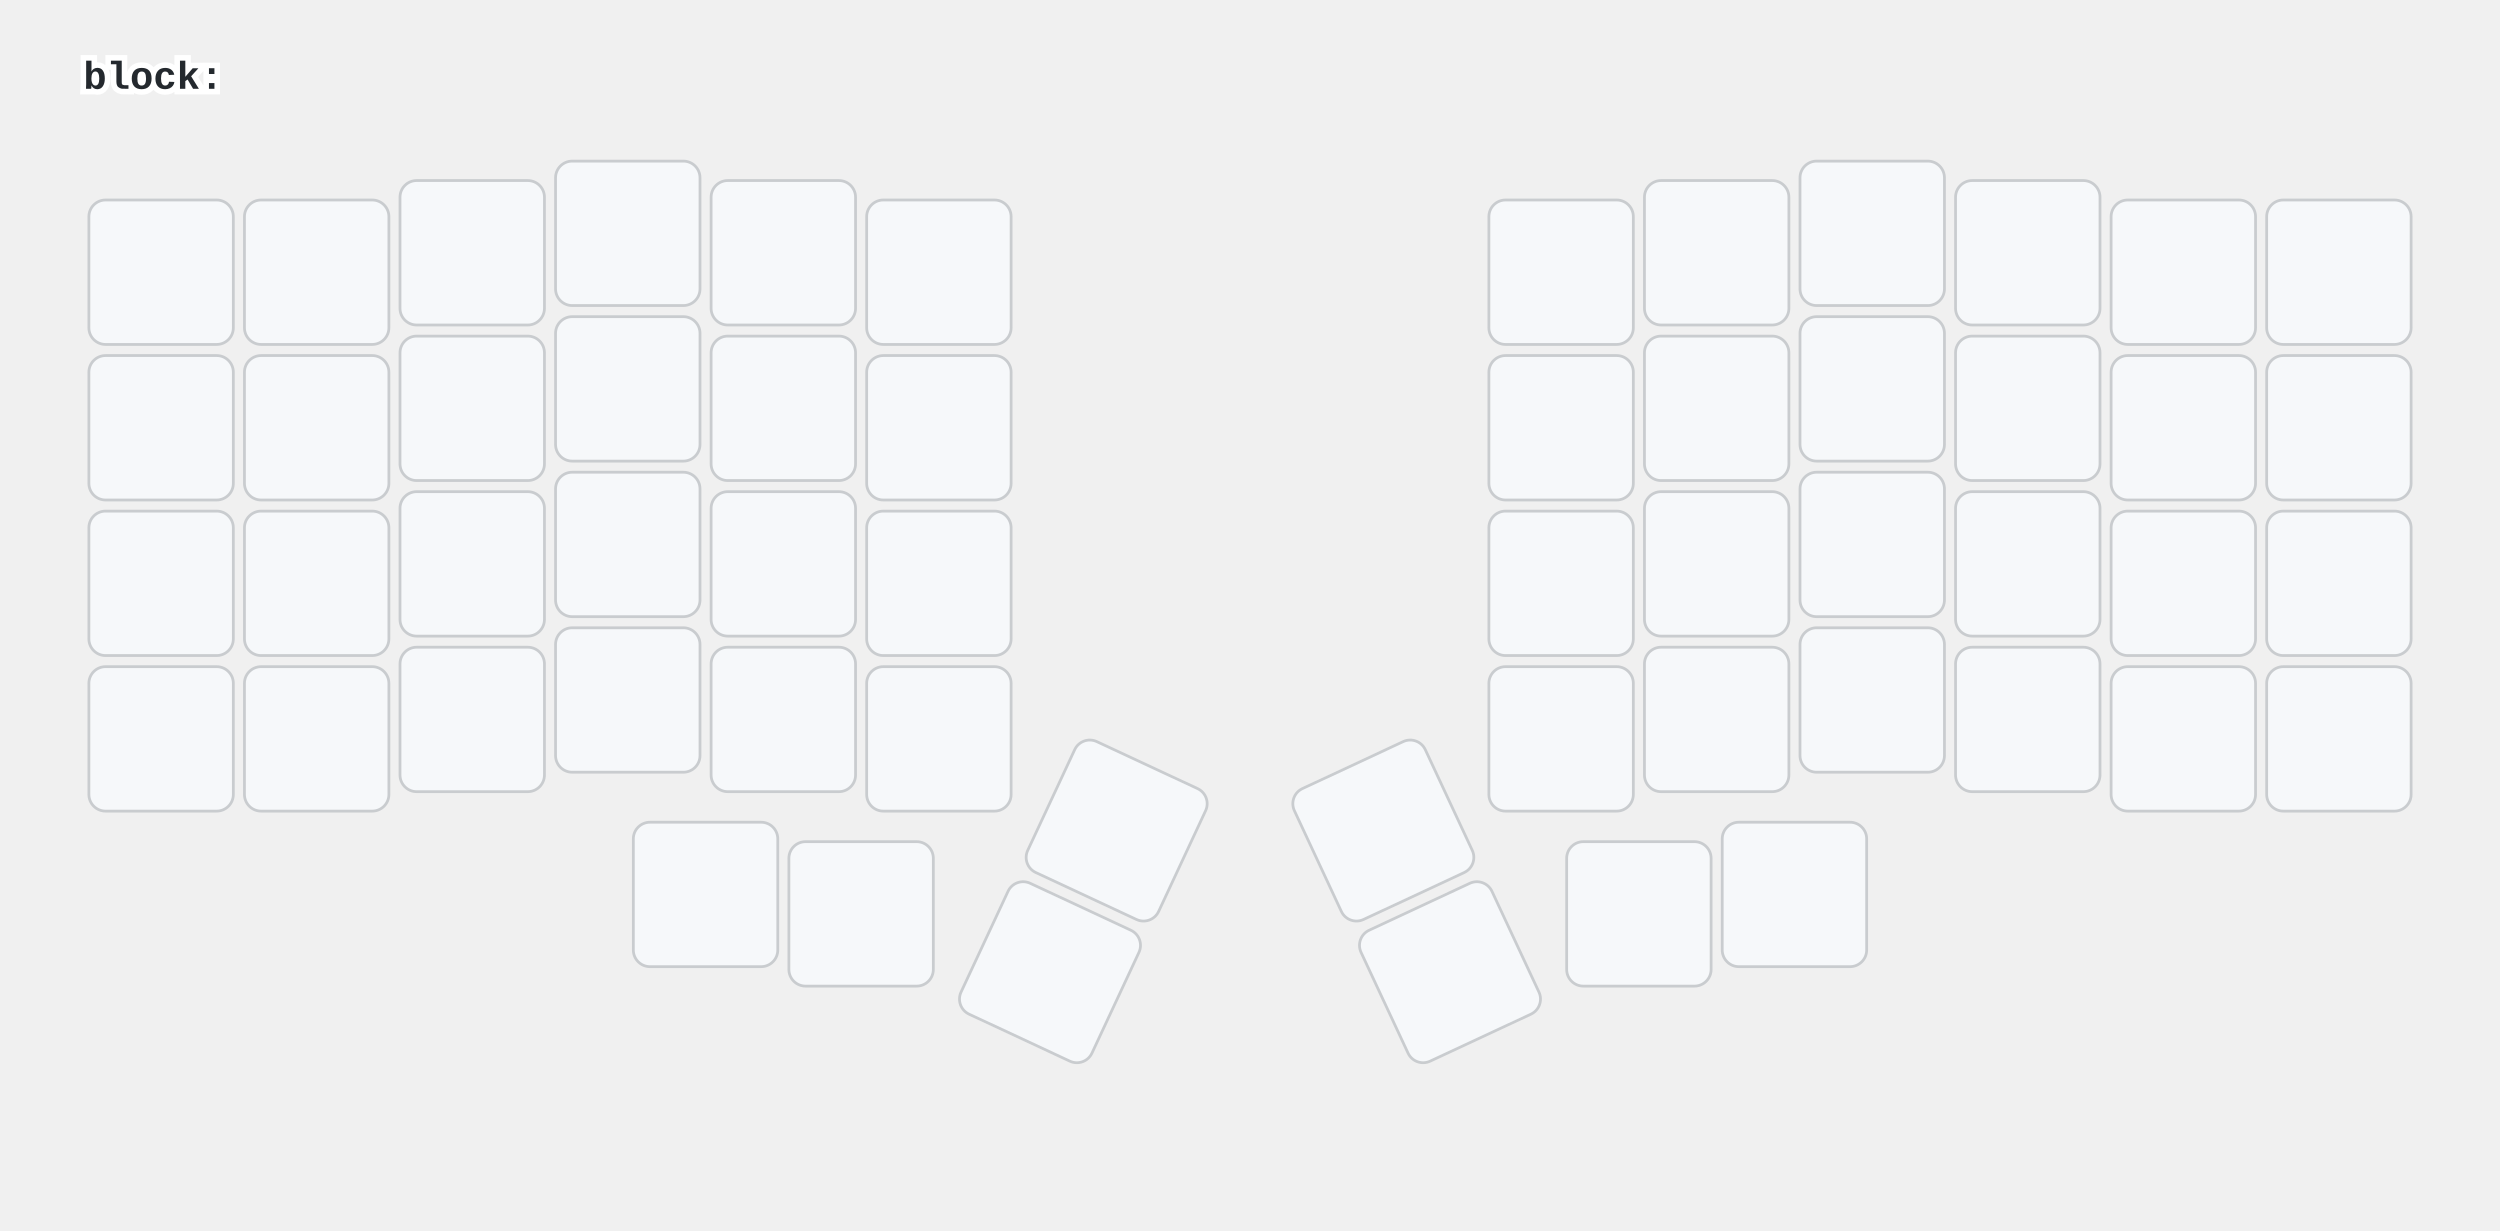
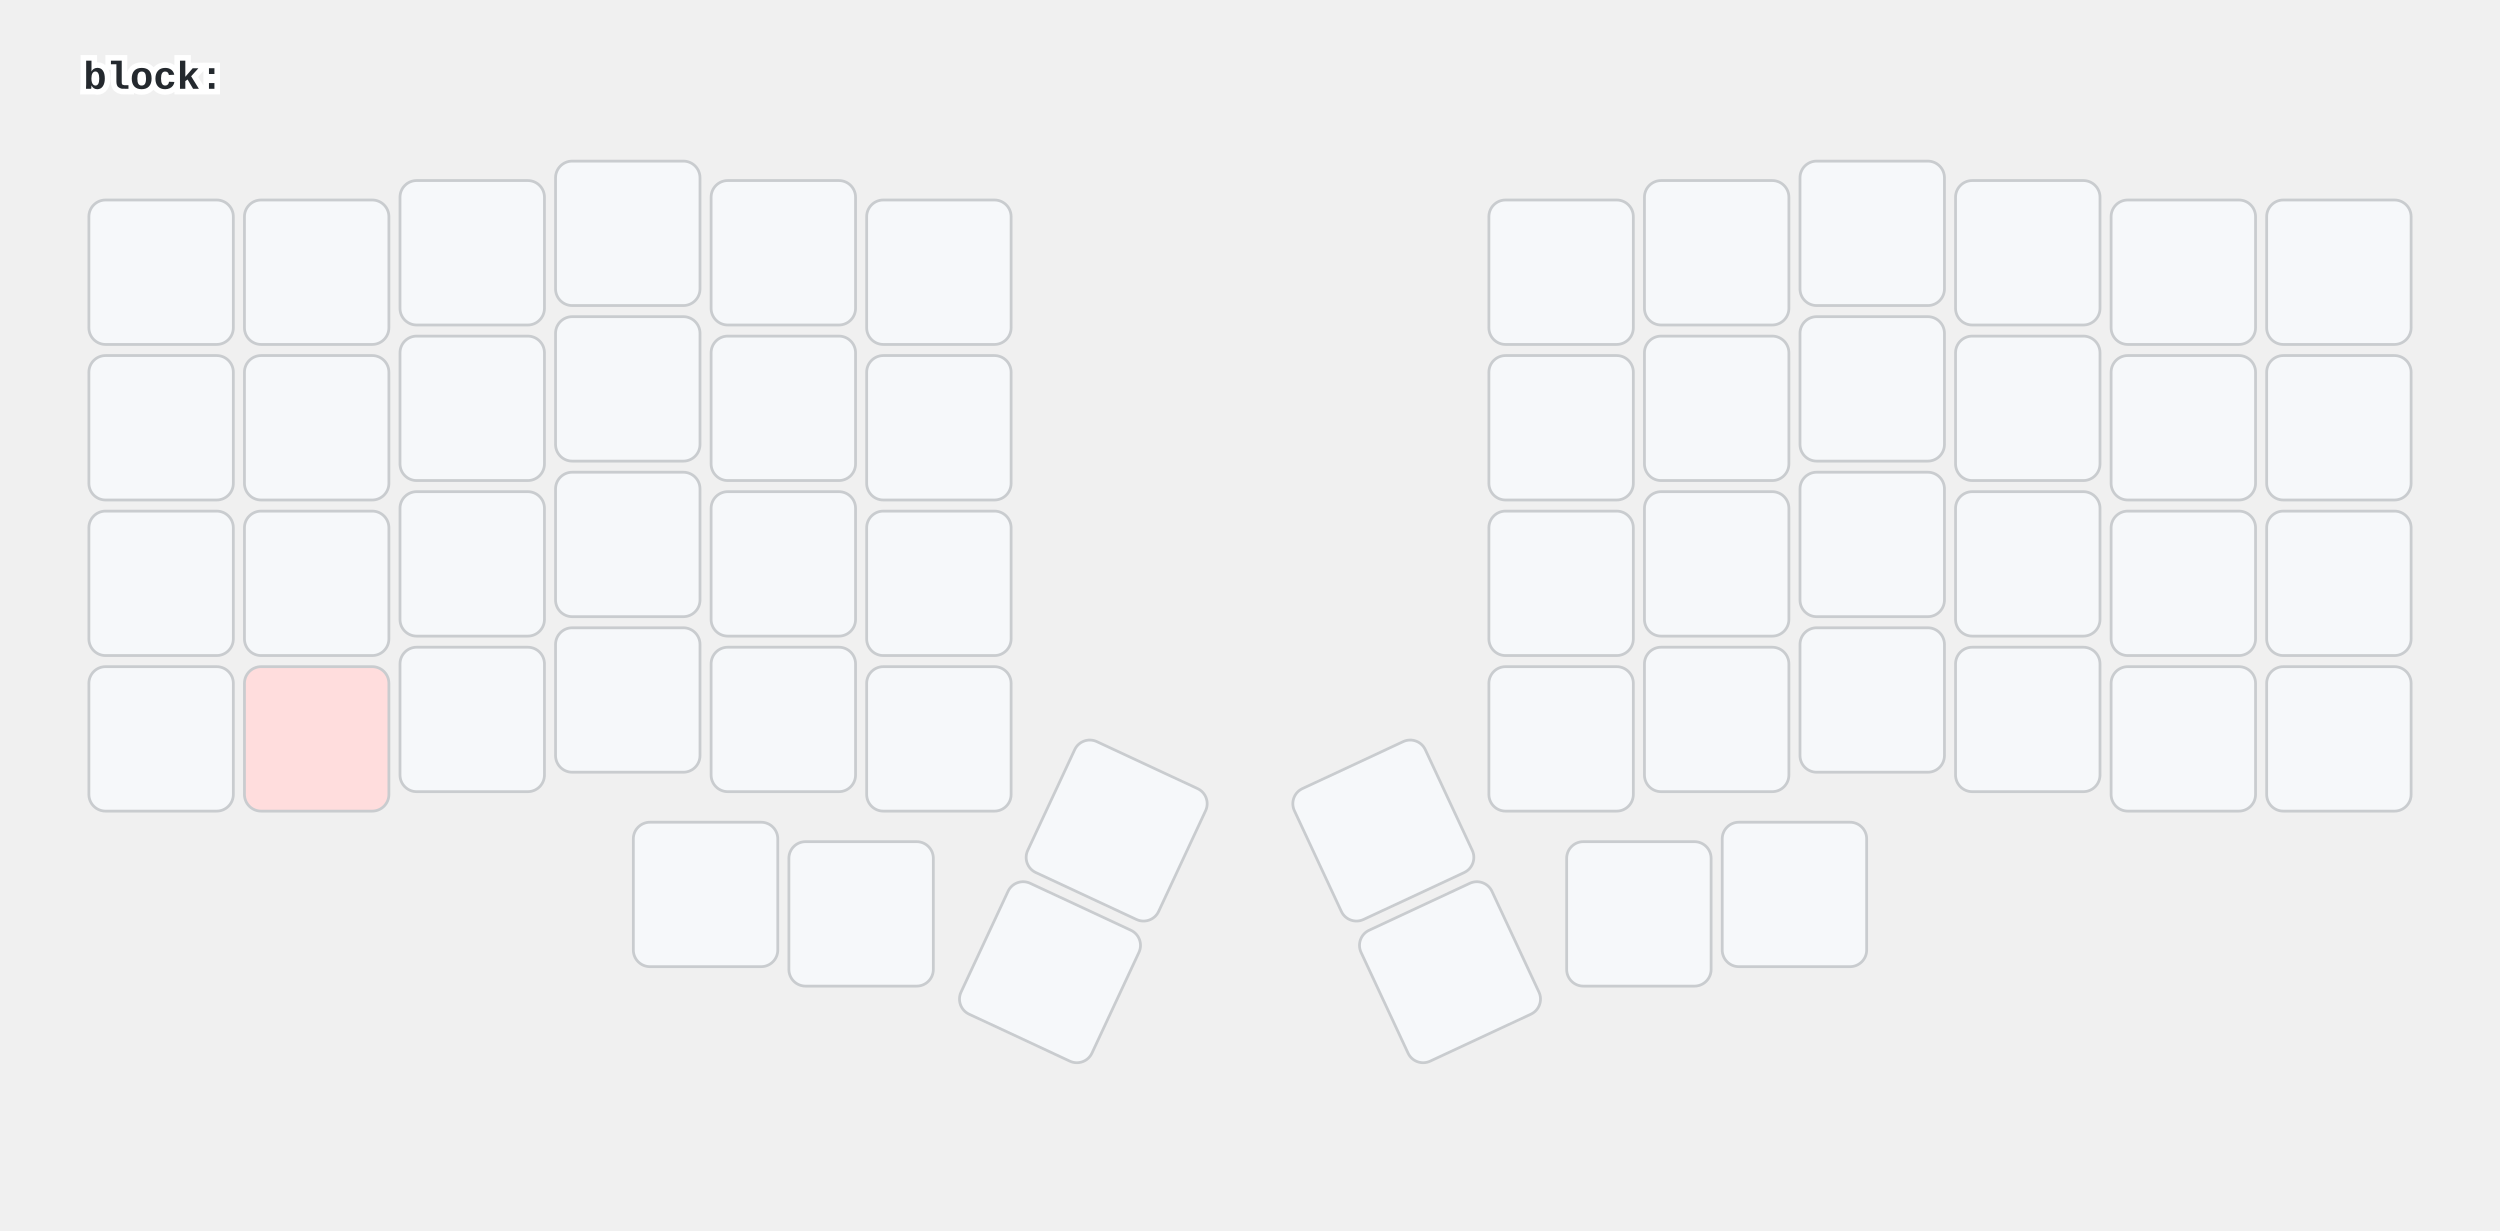
<svg xmlns="http://www.w3.org/2000/svg" width="900" height="443" viewBox="0 0 900 443" class="keymap">
  <style>/* inherit to force styles through use tags */
svg path {
    fill: inherit;
}

/* font and background color specifications */
svg.keymap {
    font-family: SFMono-Regular,Consolas,Liberation Mono,Menlo,monospace;
    font-size: 14px;
    font-kerning: normal;
    text-rendering: optimizeLegibility;
    fill: #24292e;
}

/* default key styling */
rect.key {
    fill: #f6f8fa;
}

rect.key, rect.combo {
    stroke: #c9cccf;
    stroke-width: 1;
}

/* default key side styling, only used is draw_key_sides is set */
rect.side {
    filter: brightness(90%);
}

/* color accent for combo boxes */
rect.combo, rect.combo-separate {
    fill: #cdf;
}

/* color accent for held keys */
rect.held, rect.combo.held {
    fill: #fdd;
}

/* color accent for ghost (optional) keys */
rect.ghost, rect.combo.ghost {
    stroke-dasharray: 4, 4;
    stroke-width: 2;
}

text {
    text-anchor: middle;
    dominant-baseline: middle;
}

/* styling for layer labels */
text.label {
    font-weight: bold;
    text-anchor: start;
    stroke: white;
    stroke-width: 4;
    paint-order: stroke;
}

/* styling for optional footer */
text.footer {
    text-anchor: end;
    dominant-baseline: auto;
    stroke: white;
    stroke-width: 4;
    paint-order: stroke;
}

/* styling for combo tap, and key non-tap label text */
text.combo, text.hold, text.shifted, text.left, text.right, text.tl, text.tr, text.bl, text.br {
    font-size: 11px;
}

text.hold, text.bl, text.br {
    text-anchor: middle;
    dominant-baseline: auto;
}

text.shifted, text.tl, text.tr {
    text-anchor: middle;
    dominant-baseline: hanging;
}

text.left, text.tl, text.bl {
    text-anchor: start;
}

text.right, text.tr, text.br {
    text-anchor: end;
}

text.layer-activator {
    text-decoration: underline;
}

/* styling for hold/shifted label text in combo box */
text.combo.hold, text.combo.shifted, text.combo.left, text.combo.right {
    font-size: 8px;
}

/* lighter symbol for transparent keys */
text.trans {
    fill: #7b7e81;
}

/* styling for combo dendrons */
path.combo {
    stroke-width: 1;
    stroke: gray;
    fill: none;
}

/* Start Tabler Icons Cleanup */
/* cannot use height/width with glyphs */
.icon-tabler &gt; path {
    fill: inherit;
    stroke: inherit;
    stroke-width: 2;
}
/* hide tabler's default box */
.icon-tabler &gt; path[stroke="none"][fill="none"] {
    visibility: hidden;
}
/* End Tabler Icons Cleanup */
</style>
  <g transform="translate(30, 0)" class="layer-block">
    <text x="0" y="28" class="label" id="block">block:</text>
    <g transform="translate(0, 56)">
      <g transform="translate(28, 42)" class="key keypos-0">
        <rect rx="6" ry="6" x="-26" y="-26" width="52" height="52" class="key" />
      </g>
      <g transform="translate(84, 42)" class="key keypos-1">
        <rect rx="6" ry="6" x="-26" y="-26" width="52" height="52" class="key" />
      </g>
      <g transform="translate(140, 35)" class="key keypos-2">
        <rect rx="6" ry="6" x="-26" y="-26" width="52" height="52" class="key" />
      </g>
      <g transform="translate(196, 28)" class="key keypos-3">
        <rect rx="6" ry="6" x="-26" y="-26" width="52" height="52" class="key" />
      </g>
      <g transform="translate(252, 35)" class="key keypos-4">
        <rect rx="6" ry="6" x="-26" y="-26" width="52" height="52" class="key" />
      </g>
      <g transform="translate(308, 42)" class="key keypos-5">
        <rect rx="6" ry="6" x="-26" y="-26" width="52" height="52" class="key" />
      </g>
      <g transform="translate(532, 42)" class="key keypos-6">
        <rect rx="6" ry="6" x="-26" y="-26" width="52" height="52" class="key" />
      </g>
      <g transform="translate(588, 35)" class="key keypos-7">
        <rect rx="6" ry="6" x="-26" y="-26" width="52" height="52" class="key" />
      </g>
      <g transform="translate(644, 28)" class="key keypos-8">
        <rect rx="6" ry="6" x="-26" y="-26" width="52" height="52" class="key" />
      </g>
      <g transform="translate(700, 35)" class="key keypos-9">
        <rect rx="6" ry="6" x="-26" y="-26" width="52" height="52" class="key" />
      </g>
      <g transform="translate(756, 42)" class="key keypos-10">
        <rect rx="6" ry="6" x="-26" y="-26" width="52" height="52" class="key" />
      </g>
      <g transform="translate(812, 42)" class="key keypos-11">
        <rect rx="6" ry="6" x="-26" y="-26" width="52" height="52" class="key" />
      </g>
      <g transform="translate(28, 98)" class="key keypos-12">
        <rect rx="6" ry="6" x="-26" y="-26" width="52" height="52" class="key" />
      </g>
      <g transform="translate(84, 98)" class="key keypos-13">
        <rect rx="6" ry="6" x="-26" y="-26" width="52" height="52" class="key" />
      </g>
      <g transform="translate(140, 91)" class="key keypos-14">
        <rect rx="6" ry="6" x="-26" y="-26" width="52" height="52" class="key" />
      </g>
      <g transform="translate(196, 84)" class="key keypos-15">
        <rect rx="6" ry="6" x="-26" y="-26" width="52" height="52" class="key" />
      </g>
      <g transform="translate(252, 91)" class="key keypos-16">
        <rect rx="6" ry="6" x="-26" y="-26" width="52" height="52" class="key" />
      </g>
      <g transform="translate(308, 98)" class="key keypos-17">
        <rect rx="6" ry="6" x="-26" y="-26" width="52" height="52" class="key" />
      </g>
      <g transform="translate(532, 98)" class="key keypos-18">
        <rect rx="6" ry="6" x="-26" y="-26" width="52" height="52" class="key" />
      </g>
      <g transform="translate(588, 91)" class="key keypos-19">
        <rect rx="6" ry="6" x="-26" y="-26" width="52" height="52" class="key" />
      </g>
      <g transform="translate(644, 84)" class="key keypos-20">
        <rect rx="6" ry="6" x="-26" y="-26" width="52" height="52" class="key" />
      </g>
      <g transform="translate(700, 91)" class="key keypos-21">
        <rect rx="6" ry="6" x="-26" y="-26" width="52" height="52" class="key" />
      </g>
      <g transform="translate(756, 98)" class="key keypos-22">
        <rect rx="6" ry="6" x="-26" y="-26" width="52" height="52" class="key" />
      </g>
      <g transform="translate(812, 98)" class="key keypos-23">
        <rect rx="6" ry="6" x="-26" y="-26" width="52" height="52" class="key" />
      </g>
      <g transform="translate(28, 154)" class="key keypos-24">
        <rect rx="6" ry="6" x="-26" y="-26" width="52" height="52" class="key" />
      </g>
      <g transform="translate(84, 154)" class="key keypos-25">
        <rect rx="6" ry="6" x="-26" y="-26" width="52" height="52" class="key" />
      </g>
      <g transform="translate(140, 147)" class="key keypos-26">
        <rect rx="6" ry="6" x="-26" y="-26" width="52" height="52" class="key" />
      </g>
      <g transform="translate(196, 140)" class="key keypos-27">
        <rect rx="6" ry="6" x="-26" y="-26" width="52" height="52" class="key" />
      </g>
      <g transform="translate(252, 147)" class="key keypos-28">
        <rect rx="6" ry="6" x="-26" y="-26" width="52" height="52" class="key" />
      </g>
      <g transform="translate(308, 154)" class="key keypos-29">
        <rect rx="6" ry="6" x="-26" y="-26" width="52" height="52" class="key" />
      </g>
      <g transform="translate(532, 154)" class="key keypos-30">
        <rect rx="6" ry="6" x="-26" y="-26" width="52" height="52" class="key" />
      </g>
      <g transform="translate(588, 147)" class="key keypos-31">
        <rect rx="6" ry="6" x="-26" y="-26" width="52" height="52" class="key" />
      </g>
      <g transform="translate(644, 140)" class="key keypos-32">
        <rect rx="6" ry="6" x="-26" y="-26" width="52" height="52" class="key" />
      </g>
      <g transform="translate(700, 147)" class="key keypos-33">
        <rect rx="6" ry="6" x="-26" y="-26" width="52" height="52" class="key" />
      </g>
      <g transform="translate(756, 154)" class="key keypos-34">
        <rect rx="6" ry="6" x="-26" y="-26" width="52" height="52" class="key" />
      </g>
      <g transform="translate(812, 154)" class="key keypos-35">
        <rect rx="6" ry="6" x="-26" y="-26" width="52" height="52" class="key" />
      </g>
      <g transform="translate(28, 210)" class="key keypos-36">
        <rect rx="6" ry="6" x="-26" y="-26" width="52" height="52" class="key" />
      </g>
-       <g transform="translate(84, 210)" class="key keypos-37">
-         <rect rx="6" ry="6" x="-26" y="-26" width="52" height="52" class="key" />
+       <g transform="translate(84, 210)" class="key held keypos-37">
+         <rect rx="6" ry="6" x="-26" y="-26" width="52" height="52" class="key held" />
      </g>
      <g transform="translate(140, 203)" class="key keypos-38">
        <rect rx="6" ry="6" x="-26" y="-26" width="52" height="52" class="key" />
      </g>
      <g transform="translate(196, 196)" class="key keypos-39">
        <rect rx="6" ry="6" x="-26" y="-26" width="52" height="52" class="key" />
      </g>
      <g transform="translate(252, 203)" class="key keypos-40">
        <rect rx="6" ry="6" x="-26" y="-26" width="52" height="52" class="key" />
      </g>
      <g transform="translate(308, 210)" class="key keypos-41">
        <rect rx="6" ry="6" x="-26" y="-26" width="52" height="52" class="key" />
      </g>
      <g transform="translate(372, 243) rotate(25.0)" class="key keypos-42">
        <rect rx="6" ry="6" x="-26" y="-26" width="52" height="52" class="key" />
      </g>
      <g transform="translate(468, 243) rotate(-25.0)" class="key keypos-43">
        <rect rx="6" ry="6" x="-26" y="-26" width="52" height="52" class="key" />
      </g>
      <g transform="translate(532, 210)" class="key keypos-44">
        <rect rx="6" ry="6" x="-26" y="-26" width="52" height="52" class="key" />
      </g>
      <g transform="translate(588, 203)" class="key keypos-45">
        <rect rx="6" ry="6" x="-26" y="-26" width="52" height="52" class="key" />
      </g>
      <g transform="translate(644, 196)" class="key keypos-46">
        <rect rx="6" ry="6" x="-26" y="-26" width="52" height="52" class="key" />
      </g>
      <g transform="translate(700, 203)" class="key keypos-47">
        <rect rx="6" ry="6" x="-26" y="-26" width="52" height="52" class="key" />
      </g>
      <g transform="translate(756, 210)" class="key keypos-48">
        <rect rx="6" ry="6" x="-26" y="-26" width="52" height="52" class="key" />
      </g>
      <g transform="translate(812, 210)" class="key keypos-49">
        <rect rx="6" ry="6" x="-26" y="-26" width="52" height="52" class="key" />
      </g>
      <g transform="translate(224, 266)" class="key keypos-50">
        <rect rx="6" ry="6" x="-26" y="-26" width="52" height="52" class="key" />
      </g>
      <g transform="translate(280, 273)" class="key keypos-51">
        <rect rx="6" ry="6" x="-26" y="-26" width="52" height="52" class="key" />
      </g>
      <g transform="translate(348, 294) rotate(25.0)" class="key keypos-52">
        <rect rx="6" ry="6" x="-26" y="-26" width="52" height="52" class="key" />
      </g>
      <g transform="translate(492, 294) rotate(-25.0)" class="key keypos-53">
        <rect rx="6" ry="6" x="-26" y="-26" width="52" height="52" class="key" />
      </g>
      <g transform="translate(560, 273)" class="key keypos-54">
        <rect rx="6" ry="6" x="-26" y="-26" width="52" height="52" class="key" />
      </g>
      <g transform="translate(616, 266)" class="key keypos-55">
        <rect rx="6" ry="6" x="-26" y="-26" width="52" height="52" class="key" />
      </g>
    </g>
  </g>
</svg>
